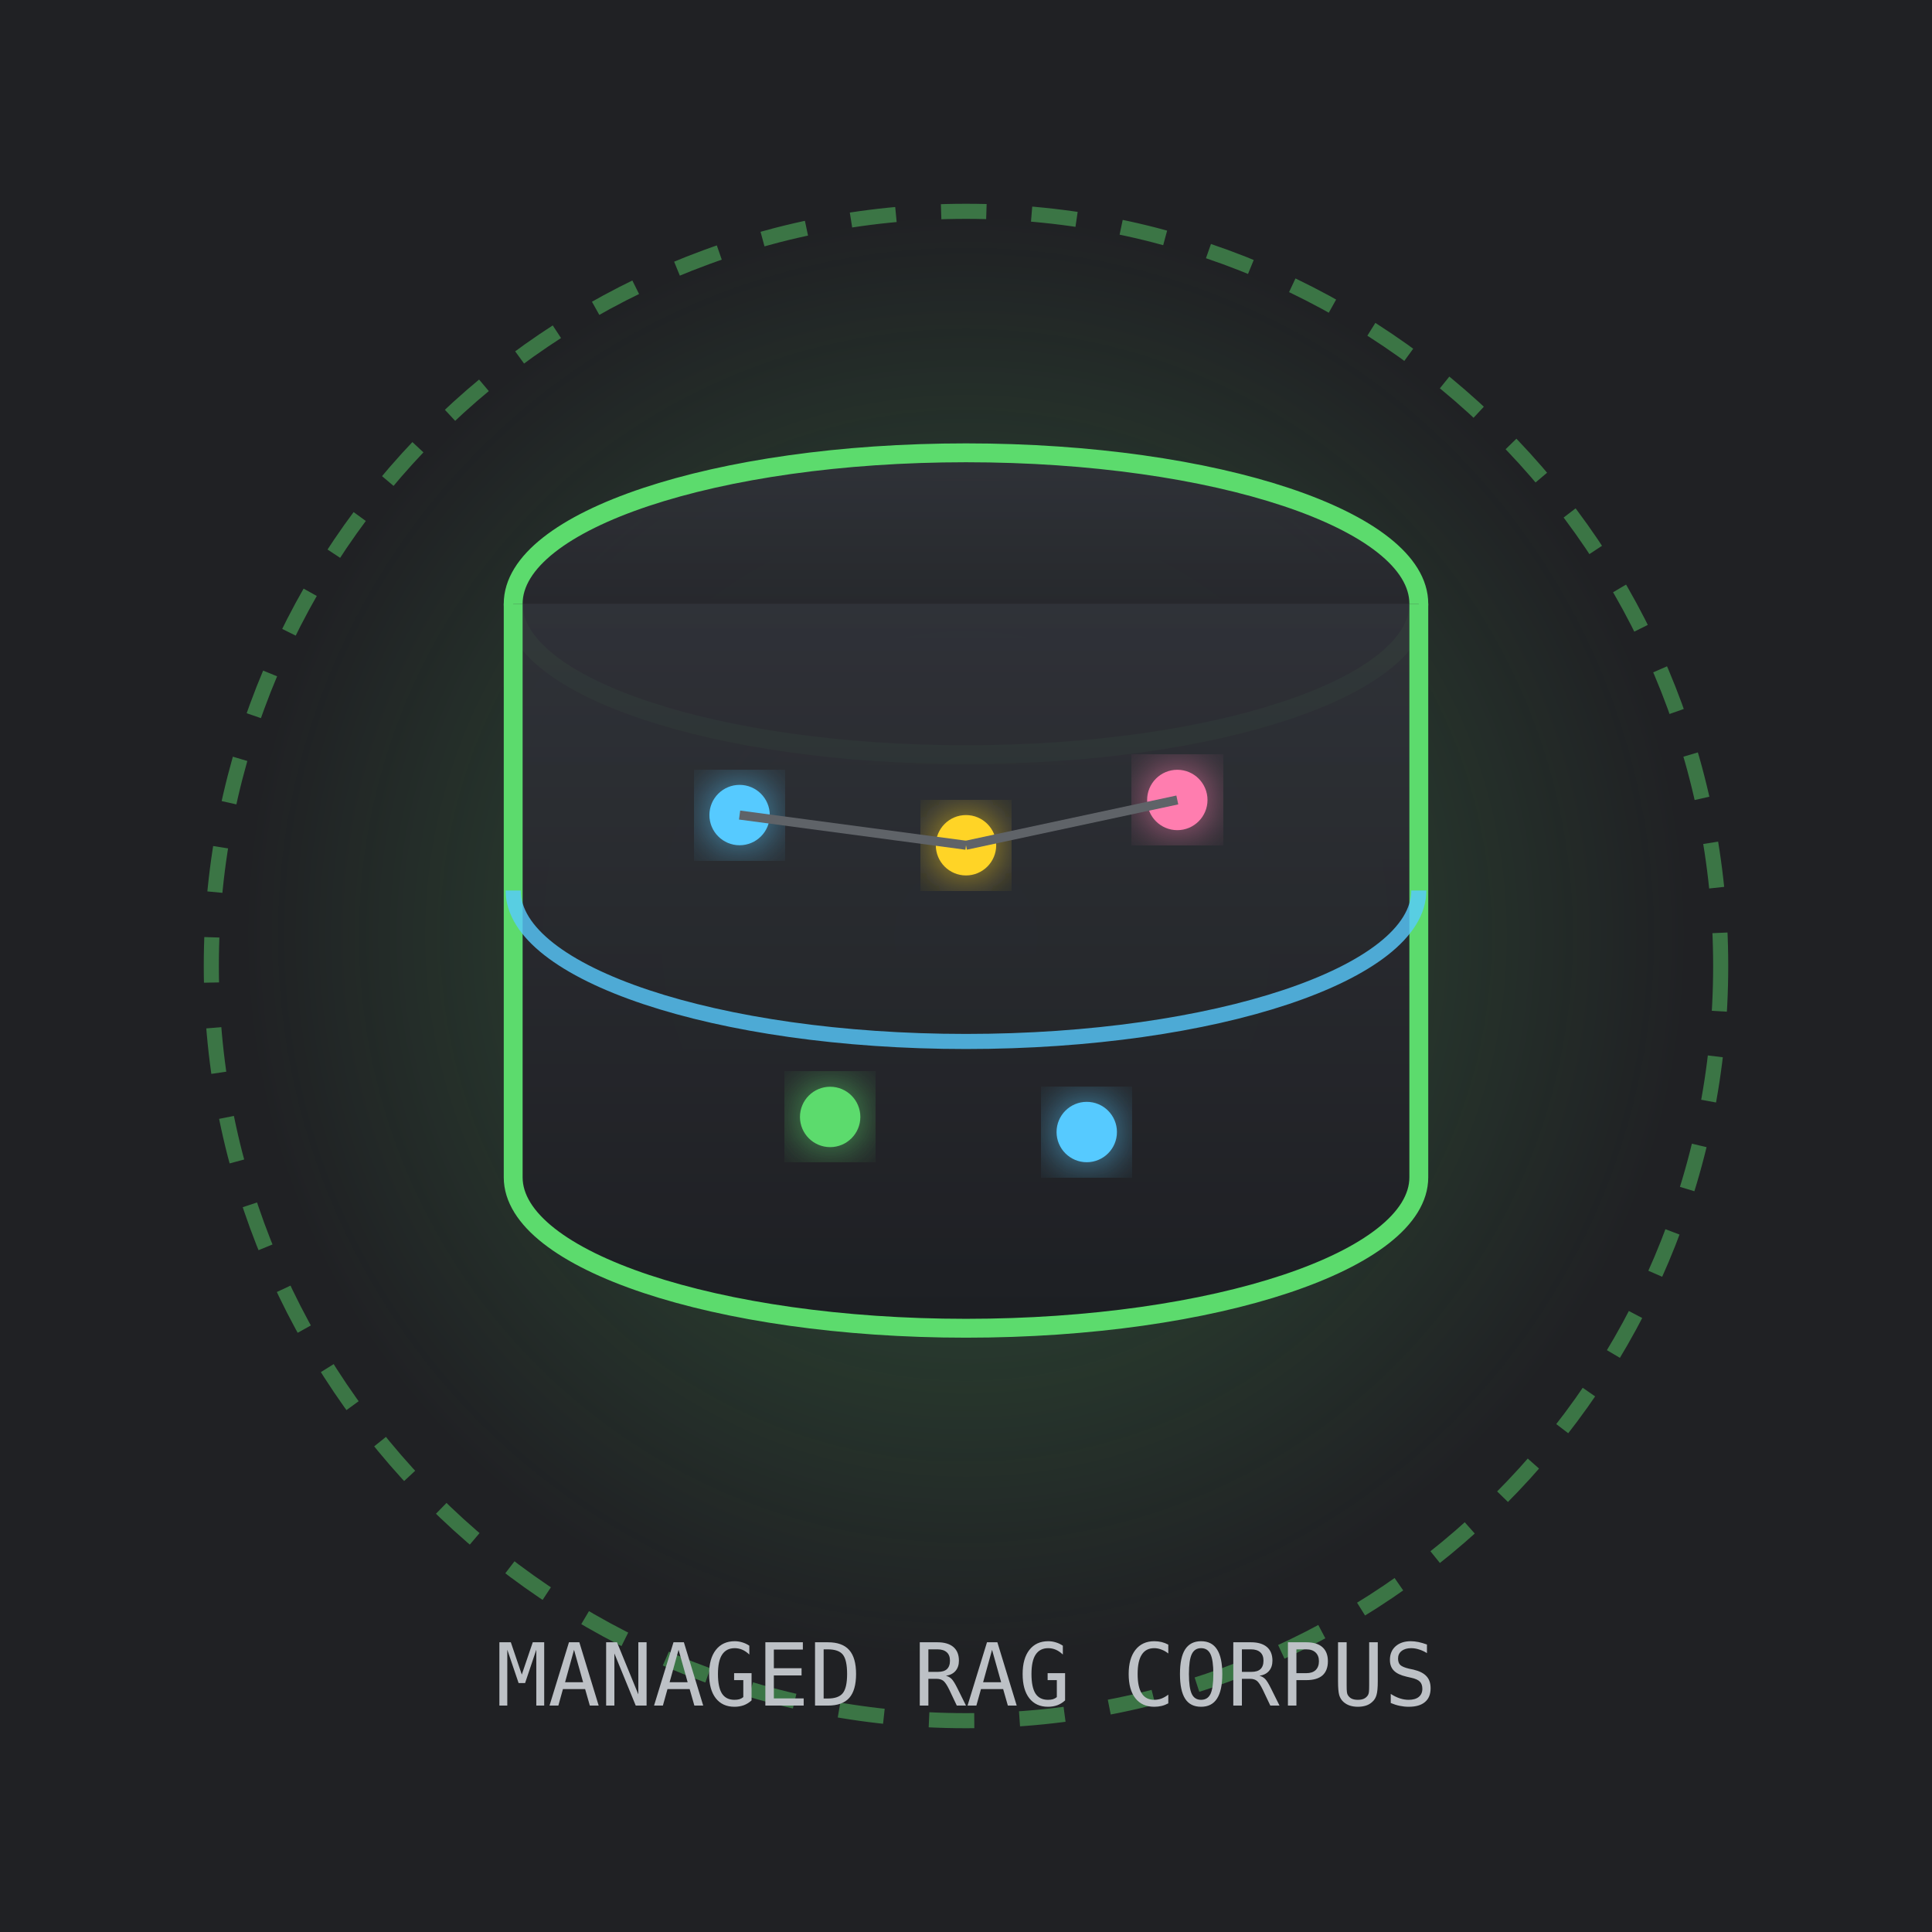
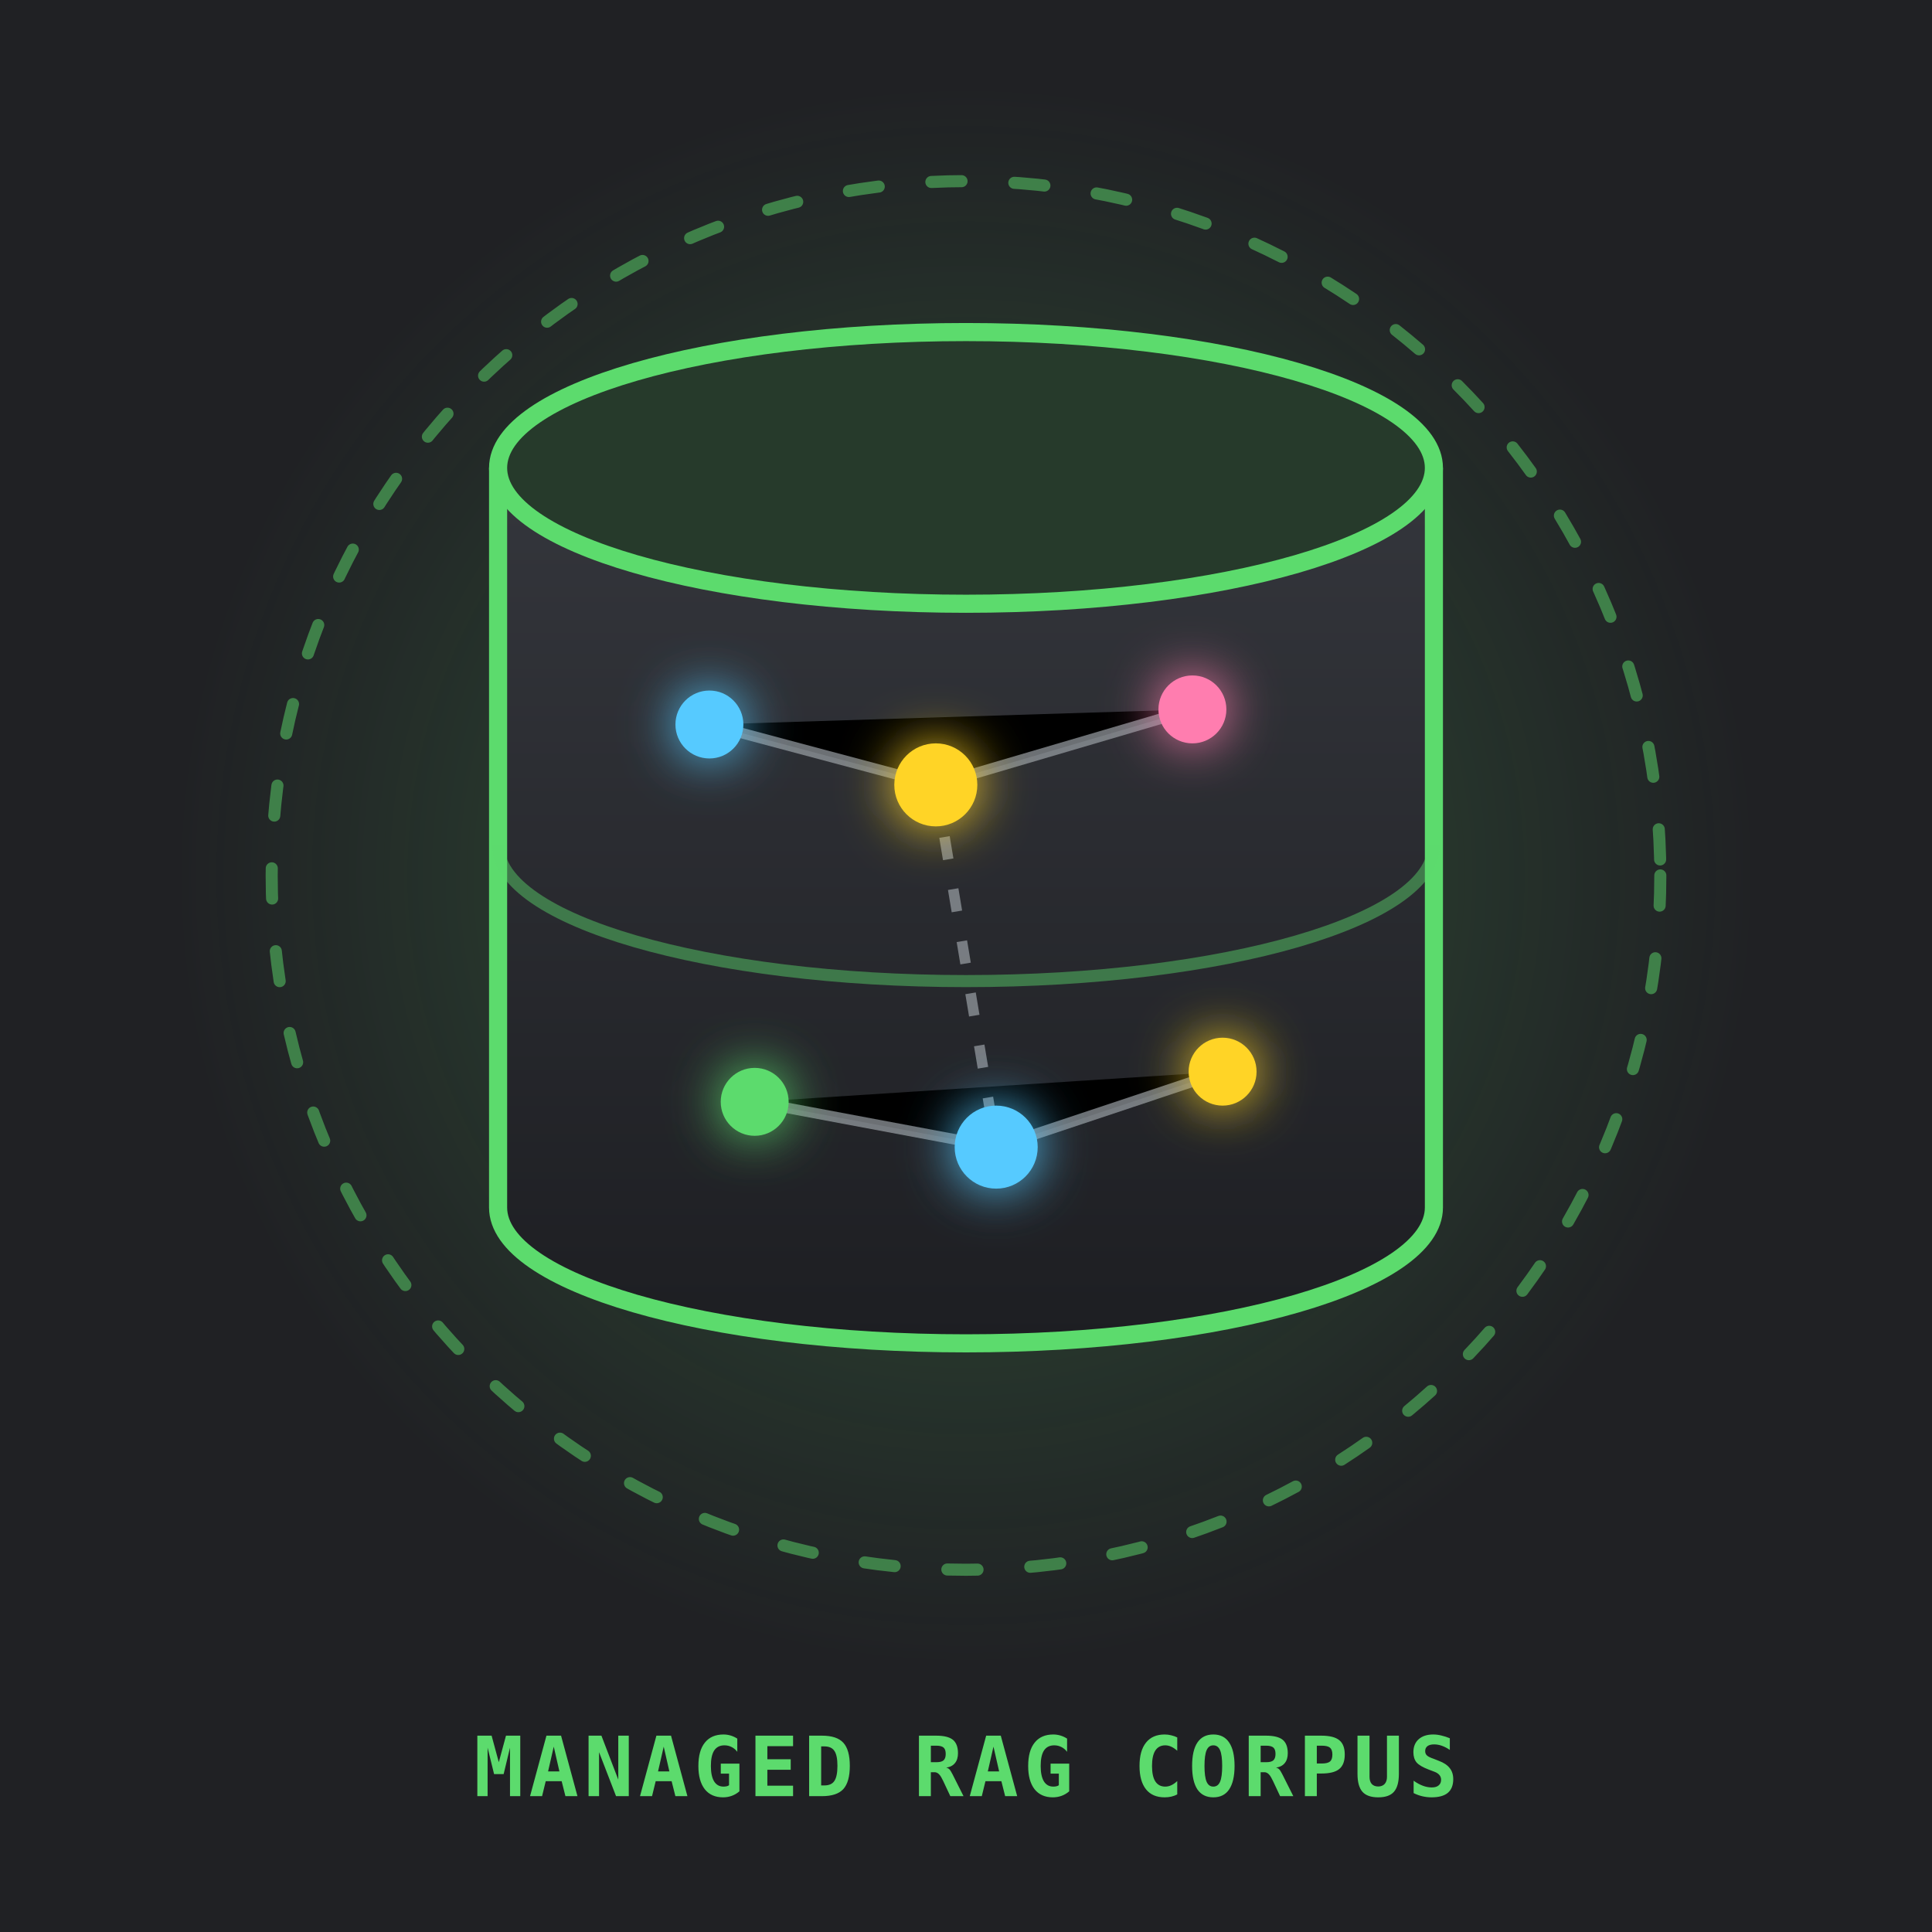
- <svg xmlns="http://www.w3.org/2000/svg" viewBox="0 0 256 256" width="256" height="256">
+ <svg xmlns="http://www.w3.org/2000/svg" viewBox="0 0 256 256" width="256" height="256" role="img" aria-label="Managed RAG Corpus: a vector store holding embedded chunks with nearest-neighbour links">
  <defs>
-     <filter id="glow-s" x="-25%" y="-25%" width="150%" height="150%">
+     <filter id="glow" x="-30%" y="-30%" width="160%" height="160%">
      <feGaussianBlur stdDeviation="3.5" result="b" />
      <feMerge>
        <feMergeNode in="b" />
        <feMergeNode in="SourceGraphic" />
      </feMerge>
    </filter>
    <linearGradient id="glass" x1="0" y1="0" x2="0" y2="1">
-       <stop offset="0%" stop-color="#303238" stop-opacity="0.96" />
-       <stop offset="100%" stop-color="#1d1e22" stop-opacity="0.99" />
+       <stop offset="0" stop-color="#34363c" />
+       <stop offset="1" stop-color="#1d1e22" />
    </linearGradient>
-     <radialGradient id="amb-g" cx="50%" cy="50%" r="50%">
-       <stop offset="0%" stop-color="#5cdb6d" stop-opacity="0.28" />
-       <stop offset="100%" stop-color="#5cdb6d" stop-opacity="0" />
+     <linearGradient id="spark" x1="0" y1="1" x2="1" y2="0">
+       <stop offset="0" stop-color="#9168c0" />
+       <stop offset=".45" stop-color="#5684d1" />
+       <stop offset="1" stop-color="#1ba1e3" />
+     </linearGradient>
+     <path id="gem" d="M0 -20 C2 -6 6 -2 20 0 C6 2 2 6 0 20 C-2 6 -6 2 -20 0 C-6 -2 -2 -6 0 -20 Z" />
+     <style>.m{font-family:"Roboto Mono",ui-monospace,monospace;letter-spacing:.06em}.t{font-family:"Google Sans","Product Sans",system-ui,sans-serif;font-weight:700}.s{font-family:"Google Sans","Product Sans",system-ui,sans-serif}</style>
+     <radialGradient id="amb" cx=".5" cy=".5" r=".5">
+       <stop offset="0" stop-color="#5cdb6d" stop-opacity=".26" />
+       <stop offset="1" stop-color="#5cdb6d" stop-opacity="0" />
    </radialGradient>
-     <style>
-       .m { font-family: "Roboto Mono", ui-monospace, monospace; fill: #bdc1c6; }
-     </style>
  </defs>
  <rect width="256" height="256" fill="#202124" />
-   <circle cx="128" cy="124" r="96" fill="url(#amb-g)" />
-   <circle cx="128" cy="128" r="100" fill="none" stroke="#5cdb6d" stroke-width="2" stroke-dasharray="6 6" opacity="0.45" />
-   <ellipse cx="128" cy="80" rx="60" ry="20" fill="url(#glass)" stroke="#5cdb6d" stroke-width="2.5" />
-   <path d="M68 80 v76 c0 11 27 20 60 20 s60-9 60-20 V80" fill="url(#glass)" stroke="#5cdb6d" stroke-width="2.5" />
-   <path d="M68 118 c0 11 27 20 60 20 s60-9 60-20" fill="none" stroke="#57caff" stroke-width="2" opacity="0.8" />
-   <circle cx="98" cy="108" r="4" fill="#57caff" filter="url(#glow-s)" />
-   <circle cx="128" cy="112" r="4" fill="#ffd427" filter="url(#glow-s)" />
-   <circle cx="156" cy="106" r="4" fill="#ff7daf" filter="url(#glow-s)" />
-   <circle cx="110" cy="148" r="4" fill="#5cdb6d" filter="url(#glow-s)" />
-   <circle cx="144" cy="150" r="4" fill="#57caff" filter="url(#glow-s)" />
-   <line x1="98" y1="108" x2="128" y2="112" stroke="#5f6368" stroke-width="1.2" />
-   <line x1="128" y1="112" x2="156" y2="106" stroke="#5f6368" stroke-width="1.2" />
-   <text x="128" y="226" text-anchor="middle" class="m" font-size="11.5" fill="#5cdb6d">MANAGED RAG CORPUS</text>
+   <circle cx="128" cy="116" r="104" fill="url(#amb)" />
+   <circle cx="128" cy="116" r="92" fill="none" stroke="#5cdb6d" stroke-width="1.6" stroke-dasharray="4 7" stroke-linecap="round" stroke-opacity=".5" />
+   <path d="M66 62 V160 A62 18 0 0 0 190 160 V62" fill="url(#glass)" stroke="#5cdb6d" stroke-width="2.4" />
+   <path d="M66 112 A62 18 0 0 0 190 112" fill="none" stroke="#5cdb6d" stroke-width="1.6" stroke-opacity=".45" />
+   <ellipse cx="128" cy="62" rx="62" ry="18" fill="#263a2b" stroke="#5cdb6d" stroke-width="2.4" />
+   <g stroke="#9aa0a6" stroke-width="1.4" stroke-opacity=".7">
+     <path d="M94 96 L124 104 L158 94" />
+     <path d="M100 146 L132 152 L162 142" />
+     <path d="M124 104 L132 152" stroke-dasharray="3 4" />
+   </g>
+   <g filter="url(#glow)">
+     <circle cx="94" cy="96" r="4.5" fill="#57caff" />
+     <circle cx="124" cy="104" r="5.5" fill="#ffd427" />
+     <circle cx="158" cy="94" r="4.5" fill="#ff7daf" />
+     <circle cx="100" cy="146" r="4.5" fill="#5cdb6d" />
+     <circle cx="132" cy="152" r="5.5" fill="#57caff" />
+     <circle cx="162" cy="142" r="4.5" fill="#ffd427" />
+   </g>
+   <text x="128" y="238" text-anchor="middle" class="m" font-size="11" font-weight="600" fill="#5cdb6d">MANAGED RAG CORPUS</text>
</svg>
